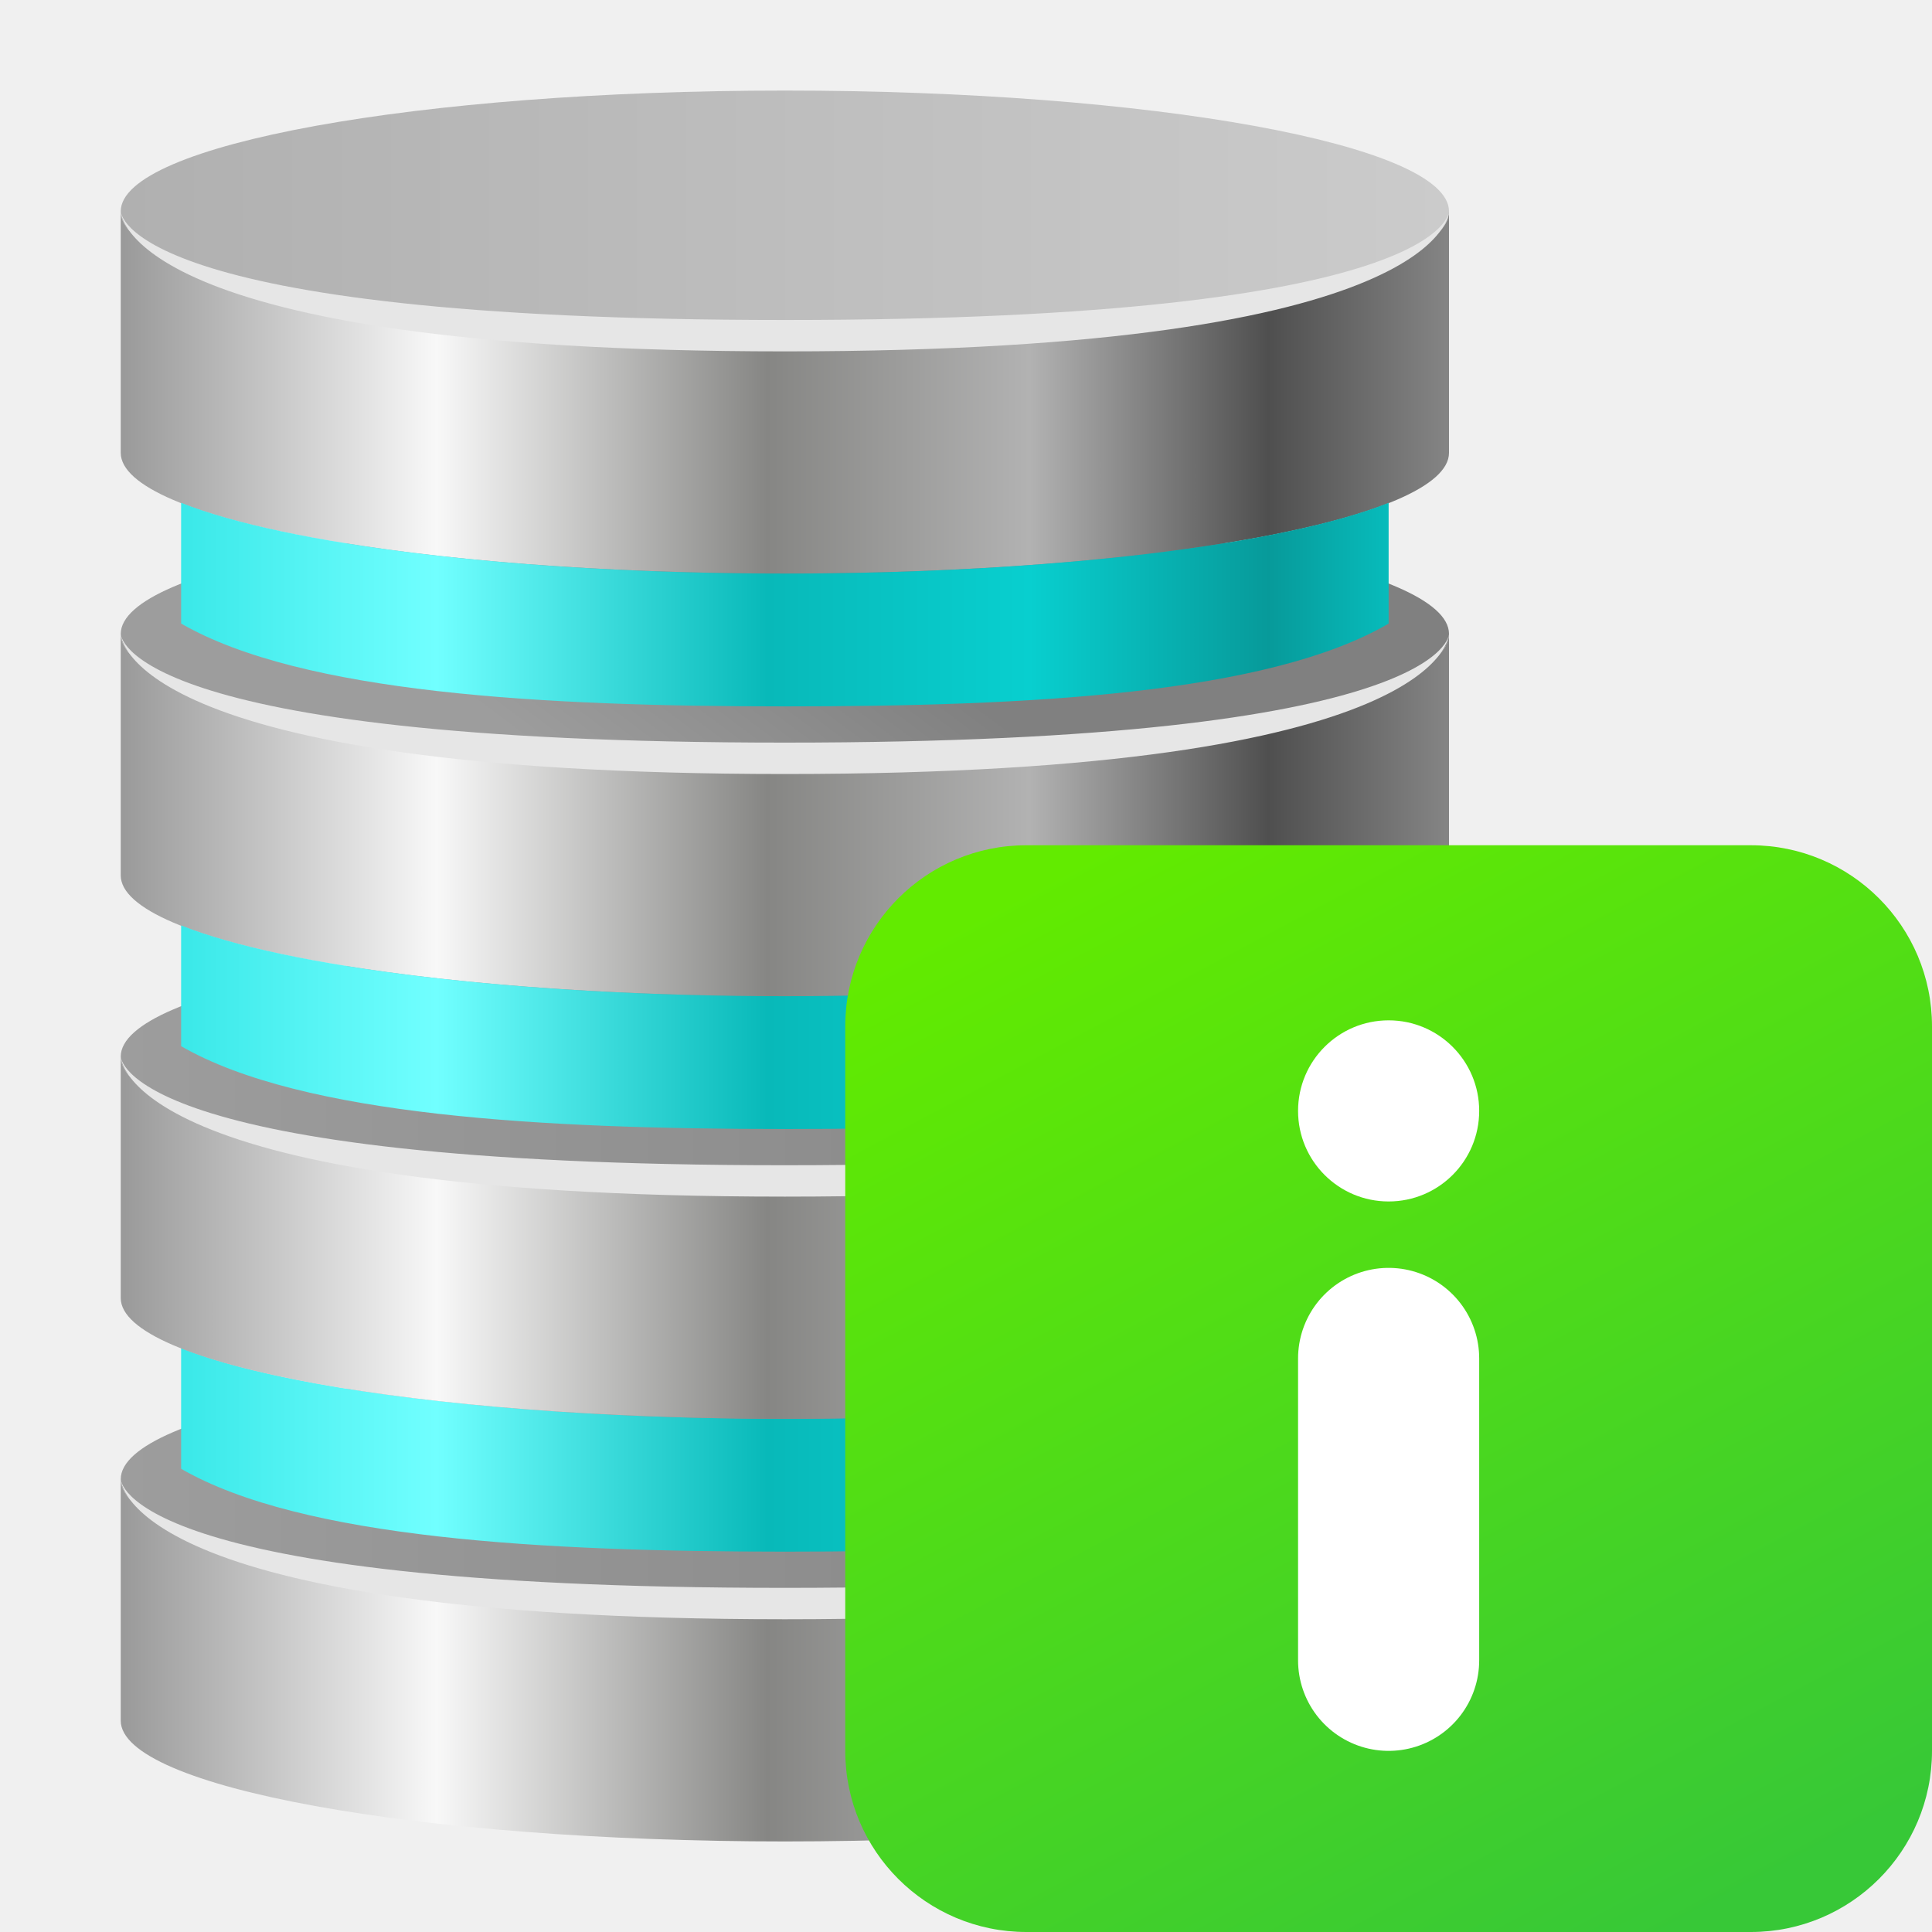
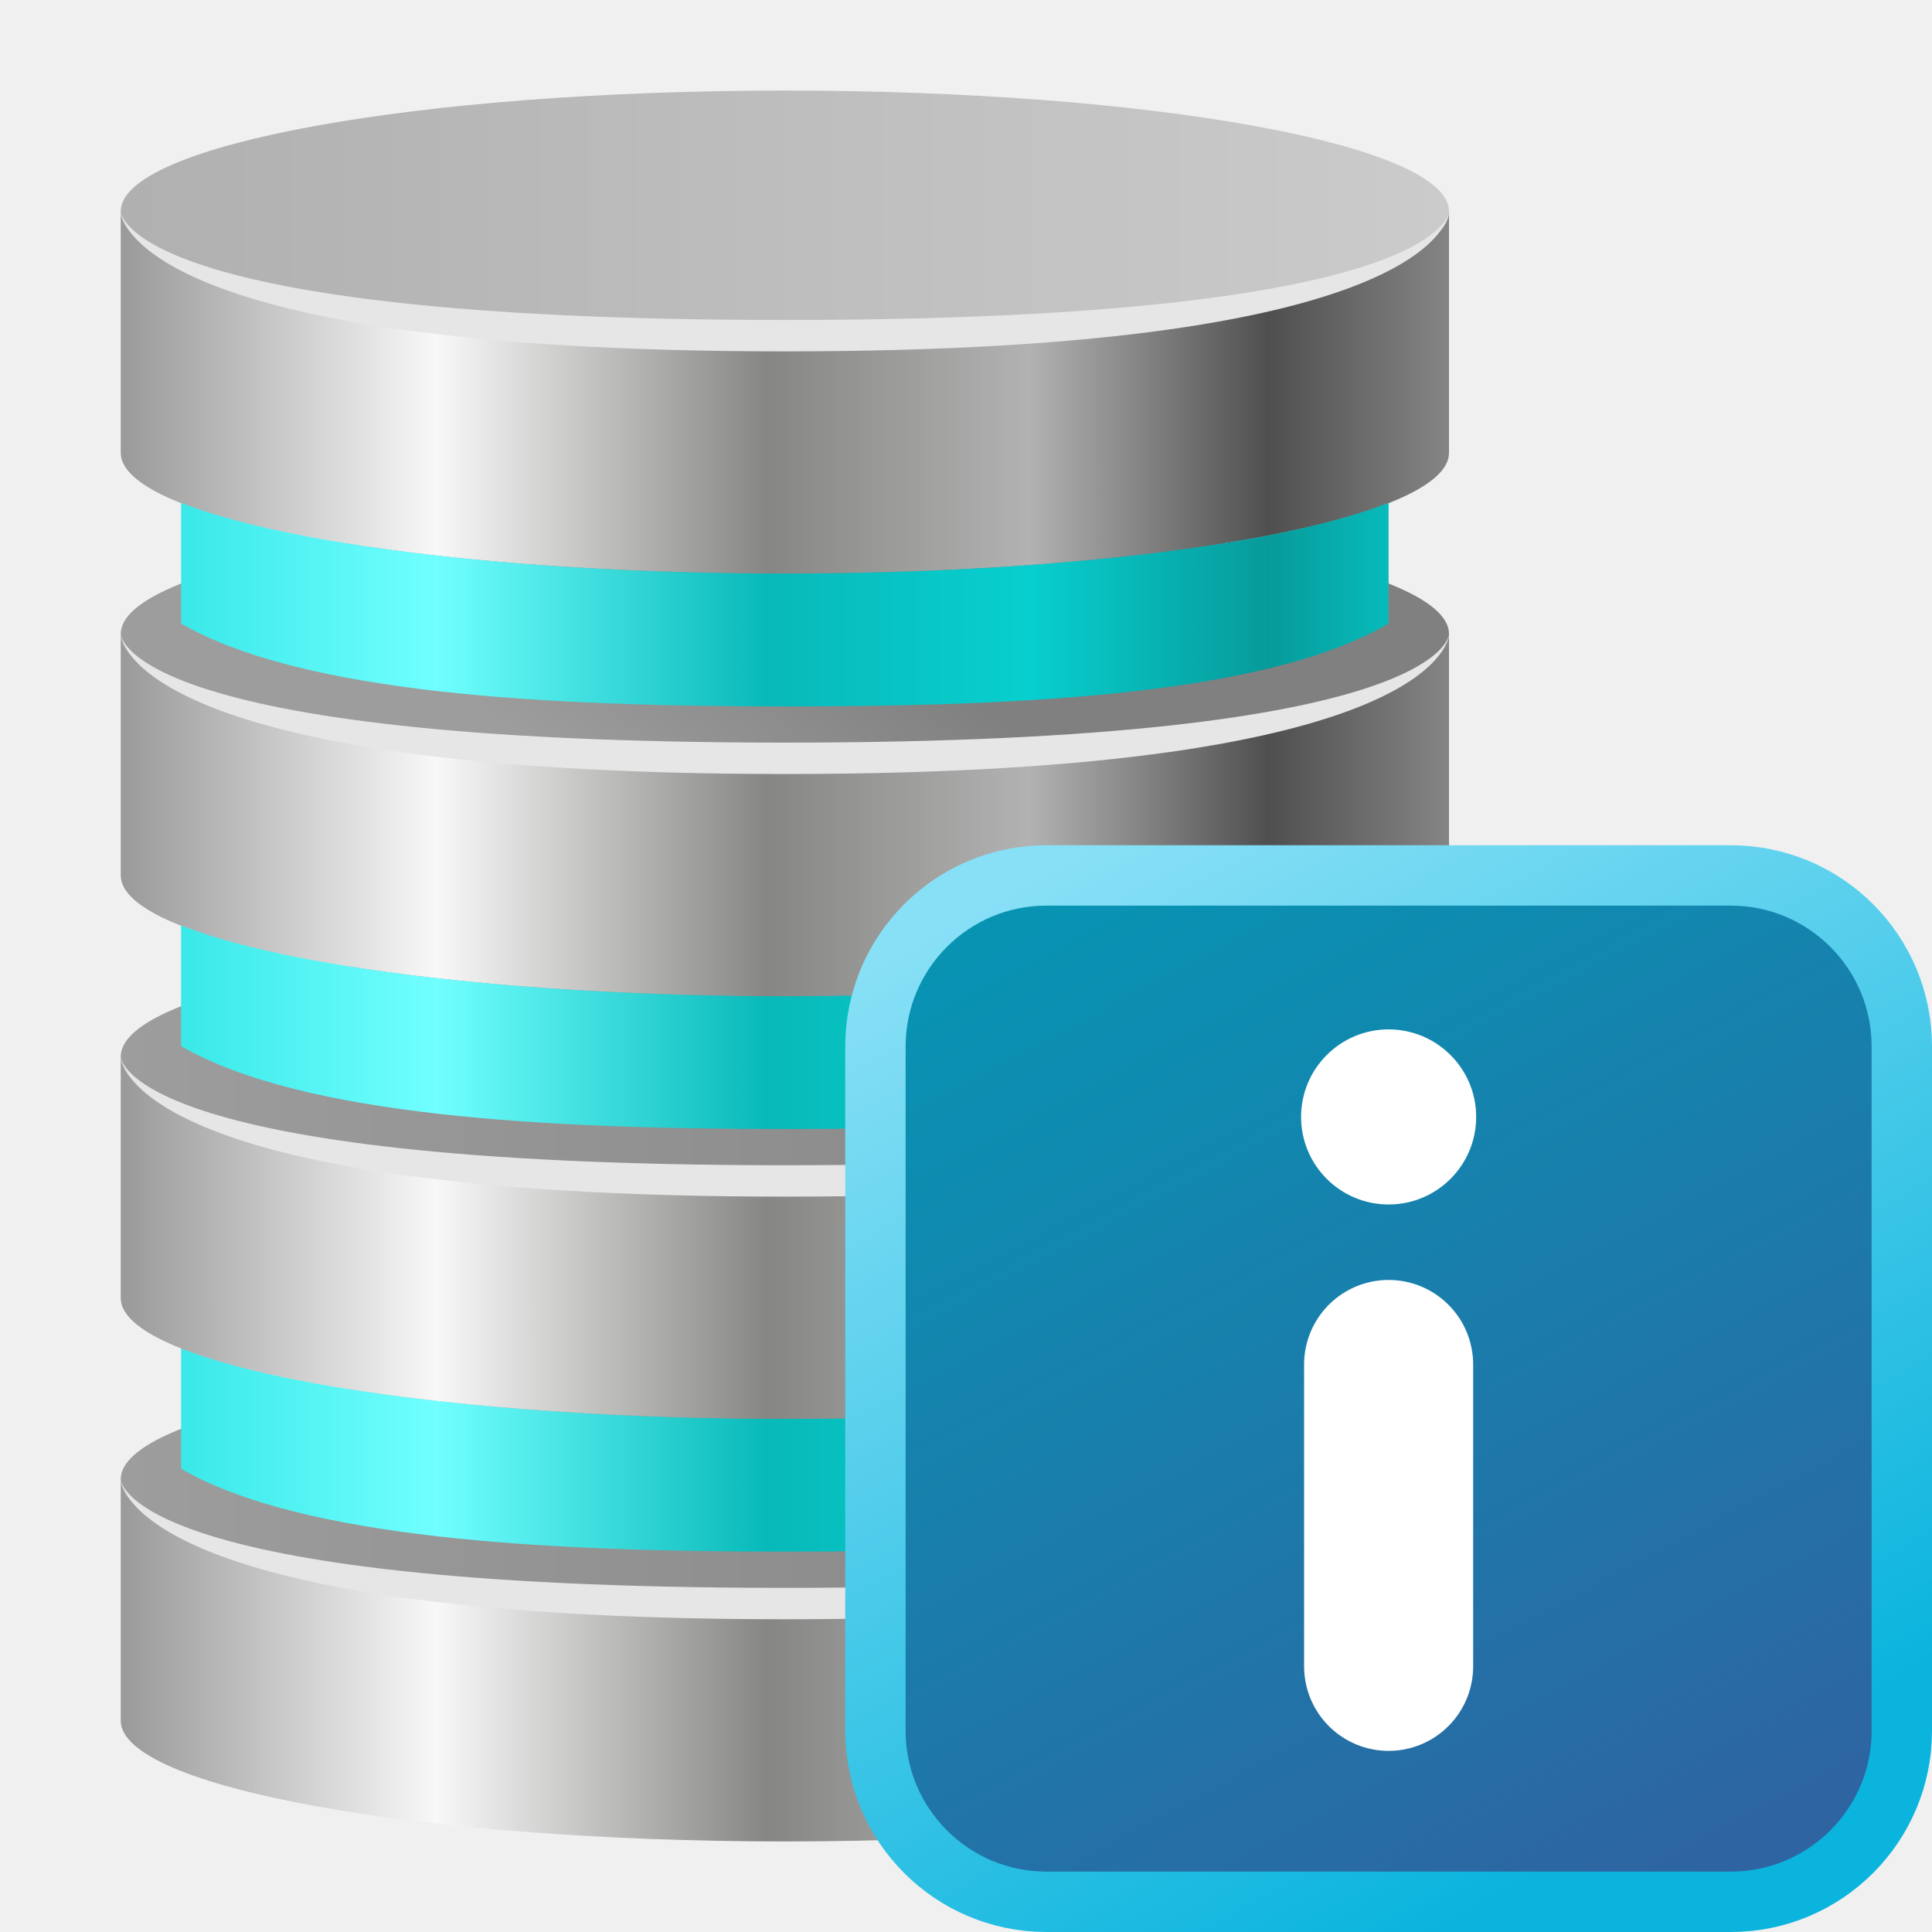
- <svg xmlns="http://www.w3.org/2000/svg" xmlns:xlink="http://www.w3.org/1999/xlink" height="32" viewBox="0 0 32 32" width="32" version="1.1" id="svg30">
-   <defs id="defs30" />
-   <linearGradient id="a" gradientUnits="userSpaceOnUse" x1="4.5" x2="6" xlink:href="#b" y1="6" y2="4" />
-   <linearGradient id="b">
-     <stop offset="0" stop-color="#9d9d9d" id="stop1" />
-     <stop offset="1" stop-color="#808080" id="stop2" />
+ <svg xmlns="http://www.w3.org/2000/svg" xmlns:xlink="http://www.w3.org/1999/xlink" height="32" viewBox="0 0 32 32" width="32" version="1.1" id="svg32">
+   <defs id="defs32" />
+   <linearGradient id="a" gradientUnits="userSpaceOnUse" x1="18.467" x2="27.533" y1="14.5" y2="31.5">
+     <stop offset="0" stop-color="#0893b3" id="stop1" />
+     <stop offset="1" stop-color="#2e64a2" id="stop2" />
  </linearGradient>
-   <linearGradient id="c" gradientUnits="userSpaceOnUse" x1="1" x2="12" y1="1.5" y2="1.5">
-     <stop offset="0" stop-color="#b0b0b0" id="stop3" />
-     <stop offset="1" stop-color="#cbcbcb" id="stop4" />
+   <linearGradient id="b" gradientUnits="userSpaceOnUse" x1="16" x2="25" y1="15" y2="31.435">
+     <stop offset="0" stop-color="#88e0f6" id="stop3" />
+     <stop offset="1" stop-color="#0ab4dd" id="stop4" />
  </linearGradient>
-   <linearGradient id="d" gradientUnits="userSpaceOnUse" x1="1" x2="12" xlink:href="#f" y1="3.123" y2="3.123" />
-   <linearGradient id="e">
-     <stop offset="0" stop-color="#999999" id="stop5" />
-     <stop offset=".238" stop-color="#f8f8f8" id="stop6" />
-     <stop offset=".487" stop-color="#868684" id="stop7" />
-     <stop offset=".684" stop-color="#b2b2b2" id="stop8" />
-     <stop offset=".864" stop-color="#4f4f4f" id="stop9" />
-     <stop offset="1" stop-color="#858585" id="stop10" />
+   <linearGradient id="c" gradientUnits="userSpaceOnUse" x1="4.5" x2="6" xlink:href="#d" y1="6" y2="4" />
+   <linearGradient id="d">
+     <stop offset="0" stop-color="#9d9d9d" id="stop5" />
+     <stop offset="1" stop-color="#808080" id="stop6" />
  </linearGradient>
-   <linearGradient id="f" xlink:href="#e" />
-   <linearGradient id="g" gradientUnits="userSpaceOnUse" x1="1" x2="12" xlink:href="#b" y1="8.5" y2="8.5" />
-   <linearGradient id="h" gradientUnits="userSpaceOnUse" x1="1" x2="12" xlink:href="#f" y1="6.623" y2="6.623" />
-   <linearGradient id="i" gradientUnits="userSpaceOnUse" x1="1" x2="12" xlink:href="#b" y1="12" y2="12" />
-   <linearGradient id="j" gradientUnits="userSpaceOnUse" x1="1" x2="12" xlink:href="#k" y1="11.5" y2="11.5" />
-   <linearGradient id="k">
-     <stop offset="0" stop-color="#2de3e3" id="stop11" />
-     <stop offset=".238" stop-color="#71ffff" id="stop12" />
-     <stop offset=".487" stop-color="#08b9b9" id="stop13" />
-     <stop offset=".684" stop-color="#08cfcf" id="stop14" />
-     <stop offset=".864" stop-color="#079a9a" id="stop15" />
-     <stop offset="1" stop-color="#07cccc" id="stop16" />
+   <linearGradient id="e" gradientUnits="userSpaceOnUse" x1="1" x2="12" y1="1.5" y2="1.5">
+     <stop offset="0" stop-color="#b0b0b0" id="stop7" />
+     <stop offset="1" stop-color="#cbcbcb" id="stop8" />
  </linearGradient>
-   <linearGradient id="l" gradientUnits="userSpaceOnUse" x1="1" x2="12" xlink:href="#f" y1="13.623" y2="13.623" />
-   <linearGradient id="m" gradientTransform="scale(1.914854 .522233)" gradientUnits="userSpaceOnUse" x1=".522" x2="6.267" xlink:href="#e" y1="16.276" y2="16.276" />
-   <linearGradient id="n" gradientUnits="userSpaceOnUse" x1="1" x2="12" xlink:href="#k" y1="8" y2="8" />
-   <linearGradient id="o" gradientUnits="userSpaceOnUse" x1="1" x2="12" xlink:href="#k" y1="4.5" y2="4.5" />
-   <linearGradient id="p" gradientUnits="userSpaceOnUse" x1="18.2" x2="27.8" y1="14" y2="32">
-     <stop offset="0" stop-color="#62eb00" id="stop17" />
-     <stop offset="1" stop-color="#37c837" id="stop18" />
+   <linearGradient id="f" gradientUnits="userSpaceOnUse" x1="1" x2="12" xlink:href="#h" y1="3.123" y2="3.123" />
+   <linearGradient id="g">
+     <stop offset="0" stop-color="#999999" id="stop9" />
+     <stop offset=".238" stop-color="#f8f8f8" id="stop10" />
+     <stop offset=".487" stop-color="#868684" id="stop11" />
+     <stop offset=".684" stop-color="#b2b2b2" id="stop12" />
+     <stop offset=".864" stop-color="#4f4f4f" id="stop13" />
+     <stop offset="1" stop-color="#858585" id="stop14" />
  </linearGradient>
-   <g stroke-width=".5" transform="matrix(2 0 0 2 .000001 .500001)" id="g29">
-     <ellipse cx="6.5" cy="5" fill="url(#a)" rx="5.5" ry="1" id="ellipse18" />
-     <ellipse cx="6.5" cy="1.5" fill="url(#c)" rx="5.5" ry="1" id="ellipse19" />
-     <path d="m6.5 4.5c-3.038 0-5.5-.448-5.5-1v-2c0 .552 2.462 1 5.5 1s5.5-.448 5.5-1v2c0 .552-2.462 1-5.5 1z" fill="url(#d)" stroke-linecap="round" stroke-width=".05" id="path19" />
-     <ellipse cx="6.5" cy="8.5" fill="url(#g)" rx="5.5" ry="1" id="ellipse20" />
-     <path d="m6.5 8c-3.038 0-5.5-.448-5.5-1v-2c0 .552 2.462 1 5.5 1s5.5-.448 5.5-1v2c0 .552-2.462 1-5.5 1z" fill="url(#h)" stroke-linecap="round" stroke-width=".05" id="path20" />
-     <ellipse cx="6.5" cy="12" fill="url(#i)" rx="5.5" ry="1" id="ellipse21" />
-     <path d="m1.5 10.914v1c1 .577 3 .686 5 .686s4-.1 5-.686v-1c-.867.345-2.778.586-5 .586s-4.133-.241-5-.586z" fill="url(#j)" stroke-linecap="round" stroke-width=".05" id="path21" />
-     <path d="m6.5 15c-3.038 0-5.5-.448-5.5-1v-2c0 .552 2.462 1 5.5 1s5.5-.448 5.5-1v2c0 .552-2.462 1-5.5 1z" fill="url(#l)" stroke-linecap="round" stroke-width=".05" id="path22" />
-     <path d="m6.5 11.5c-3.038 0-5.5-.448-5.5-1v-2c0 .552 2.462 1 5.5 1s5.5-.448 5.5-1v2c0 .552-2.462 1-5.5 1z" fill="url(#m)" stroke-linecap="round" stroke-width=".05" id="path23" />
-     <path d="m6.5 2.66c-5.5 0-5.5-1.16-5.5-1.16s0 .9 5.5.9 5.5-.9 5.5-.9 0 1.16-5.5 1.16z" fill="#e6e6e6" stroke-linecap="round" stroke-width=".05" id="path24" />
-     <path d="m6.5 13.16c-5.5 0-5.5-1.16-5.5-1.16s0 .9 5.5.9c5.5 0 5.5-.9 5.5-.9s0 1.16-5.5 1.16z" fill="#e6e6e6" stroke-linecap="round" stroke-width=".05" id="path25" />
-     <path d="m6.5 9.66c-5.5 0-5.5-1.16-5.5-1.16s0 .9 5.5.9c5.5 0 5.5-.9 5.5-.9s0 1.16-5.5 1.16z" fill="#e6e6e6" stroke-linecap="round" stroke-width=".05" id="path26" />
-     <path d="m6.5 6.16c-5.5 0-5.5-1.16-5.5-1.16s0 .9 5.5.9c5.5 0 5.5-.9 5.5-.9s0 1.16-5.5 1.16z" fill="#e6e6e6" stroke-linecap="round" stroke-width=".05" id="path27" />
-     <path d="m1.5 7.414v1c1 .577 3 .686 5 .686s4-.1 5-.686v-1c-.867.345-2.778.586-5 .586s-4.133-.241-5-.586z" fill="url(#n)" stroke-linecap="round" stroke-width=".05" id="path28" />
-     <path d="m1.5 3.914v1c1 .577 3 .686 5 .686s4-.1 5-.686v-1c-.867.345-2.778.586-5 .586s-4.133-.241-5-.586z" fill="url(#o)" stroke-linecap="round" stroke-width=".05" id="path29" />
+   <linearGradient id="h" xlink:href="#g" />
+   <linearGradient id="i" gradientUnits="userSpaceOnUse" x1="1" x2="12" xlink:href="#d" y1="8.5" y2="8.5" />
+   <linearGradient id="j" gradientUnits="userSpaceOnUse" x1="1" x2="12" xlink:href="#h" y1="6.623" y2="6.623" />
+   <linearGradient id="k" gradientUnits="userSpaceOnUse" x1="1" x2="12" xlink:href="#d" y1="12" y2="12" />
+   <linearGradient id="l" gradientUnits="userSpaceOnUse" x1="1" x2="12" xlink:href="#m" y1="11.5" y2="11.5" />
+   <linearGradient id="m">
+     <stop offset="0" stop-color="#2de3e3" id="stop15" />
+     <stop offset=".238" stop-color="#71ffff" id="stop16" />
+     <stop offset=".487" stop-color="#08b9b9" id="stop17" />
+     <stop offset=".684" stop-color="#08cfcf" id="stop18" />
+     <stop offset=".864" stop-color="#079a9a" id="stop19" />
+     <stop offset="1" stop-color="#07cccc" id="stop20" />
+   </linearGradient>
+   <linearGradient id="n" gradientUnits="userSpaceOnUse" x1="1" x2="12" xlink:href="#h" y1="13.623" y2="13.623" />
+   <linearGradient id="o" gradientTransform="scale(1.914854 .522233)" gradientUnits="userSpaceOnUse" x1=".522" x2="6.267" xlink:href="#g" y1="16.276" y2="16.276" />
+   <linearGradient id="p" gradientUnits="userSpaceOnUse" x1="1" x2="12" xlink:href="#m" y1="8" y2="8" />
+   <linearGradient id="q" gradientUnits="userSpaceOnUse" x1="1" x2="12" xlink:href="#m" y1="4.5" y2="4.5" />
+   <g stroke-width=".5" transform="matrix(2 0 0 2 .000001 .500001)" id="g31">
+     <ellipse cx="6.5" cy="5" fill="url(#c)" rx="5.5" ry="1" id="ellipse20" />
+     <ellipse cx="6.5" cy="1.5" fill="url(#e)" rx="5.5" ry="1" id="ellipse21" />
+     <path d="m6.5 4.5c-3.038 0-5.5-.448-5.5-1v-2c0 .552 2.462 1 5.5 1s5.5-.448 5.5-1v2c0 .552-2.462 1-5.5 1z" fill="url(#f)" stroke-linecap="round" stroke-width=".05" id="path21" />
+     <ellipse cx="6.5" cy="8.5" fill="url(#i)" rx="5.5" ry="1" id="ellipse22" />
+     <path d="m6.5 8c-3.038 0-5.5-.448-5.5-1v-2c0 .552 2.462 1 5.5 1s5.5-.448 5.5-1v2c0 .552-2.462 1-5.5 1z" fill="url(#j)" stroke-linecap="round" stroke-width=".05" id="path22" />
+     <ellipse cx="6.5" cy="12" fill="url(#k)" rx="5.5" ry="1" id="ellipse23" />
+     <path d="m1.5 10.914v1c1 .577 3 .686 5 .686s4-.1 5-.686v-1c-.867.345-2.778.586-5 .586s-4.133-.241-5-.586z" fill="url(#l)" stroke-linecap="round" stroke-width=".05" id="path23" />
+     <path d="m6.5 15c-3.038 0-5.5-.448-5.5-1v-2c0 .552 2.462 1 5.5 1s5.5-.448 5.5-1v2c0 .552-2.462 1-5.5 1z" fill="url(#n)" stroke-linecap="round" stroke-width=".05" id="path24" />
+     <path d="m6.5 11.5c-3.038 0-5.5-.448-5.5-1v-2c0 .552 2.462 1 5.5 1s5.5-.448 5.5-1v2c0 .552-2.462 1-5.5 1z" fill="url(#o)" stroke-linecap="round" stroke-width=".05" id="path25" />
+     <path d="m6.5 2.66c-5.5 0-5.5-1.16-5.5-1.16s0 .9 5.5.9 5.5-.9 5.5-.9 0 1.16-5.5 1.16z" fill="#e6e6e6" stroke-linecap="round" stroke-width=".05" id="path26" />
+     <path d="m6.5 13.16c-5.5 0-5.5-1.16-5.5-1.16s0 .9 5.5.9c5.5 0 5.5-.9 5.5-.9s0 1.16-5.5 1.16z" fill="#e6e6e6" stroke-linecap="round" stroke-width=".05" id="path27" />
+     <path d="m6.5 9.66c-5.5 0-5.5-1.16-5.5-1.16s0 .9 5.5.9c5.5 0 5.5-.9 5.5-.9s0 1.16-5.5 1.16z" fill="#e6e6e6" stroke-linecap="round" stroke-width=".05" id="path28" />
+     <path d="m6.5 6.16c-5.5 0-5.5-1.16-5.5-1.16s0 .9 5.5.9c5.5 0 5.5-.9 5.5-.9s0 1.16-5.5 1.16z" fill="#e6e6e6" stroke-linecap="round" stroke-width=".05" id="path29" />
+     <path d="m1.5 7.414v1c1 .577 3 .686 5 .686s4-.1 5-.686v-1c-.867.345-2.778.586-5 .586s-4.133-.241-5-.586z" fill="url(#p)" stroke-linecap="round" stroke-width=".05" id="path30" />
+     <path d="m1.5 3.914v1c1 .577 3 .686 5 .686s4-.1 5-.686v-1c-.867.345-2.778.586-5 .586s-4.133-.241-5-.586z" fill="url(#q)" stroke-linecap="round" stroke-width=".05" id="path31" />
  </g>
-   <rect fill="url(#p)" height="18" rx="3" stroke-width="2" width="18" x="14" y="14" id="rect29" />
-   <path d="m23 27.5v-5" fill="none" stroke="#ffffff" stroke-linecap="round" stroke-width="3" id="path30" />
-   <circle cx="23" cy="18.4" fill="#ffffff" r="1.5" id="circle30" />
+   <rect fill="url(#a)" height="17" rx="2.833" stroke="url(#b)" stroke-width="1" width="17" x="14.5" y="14.5" id="rect31" />
+   <path d="m23 27.6v-5" fill="none" stroke="#ffffff" stroke-linecap="round" stroke-width="2.8" id="path32" />
+   <circle cx="23" cy="18.5" fill="#ffffff" r="1.45" stroke-width="1.933" id="circle32" />
</svg>
